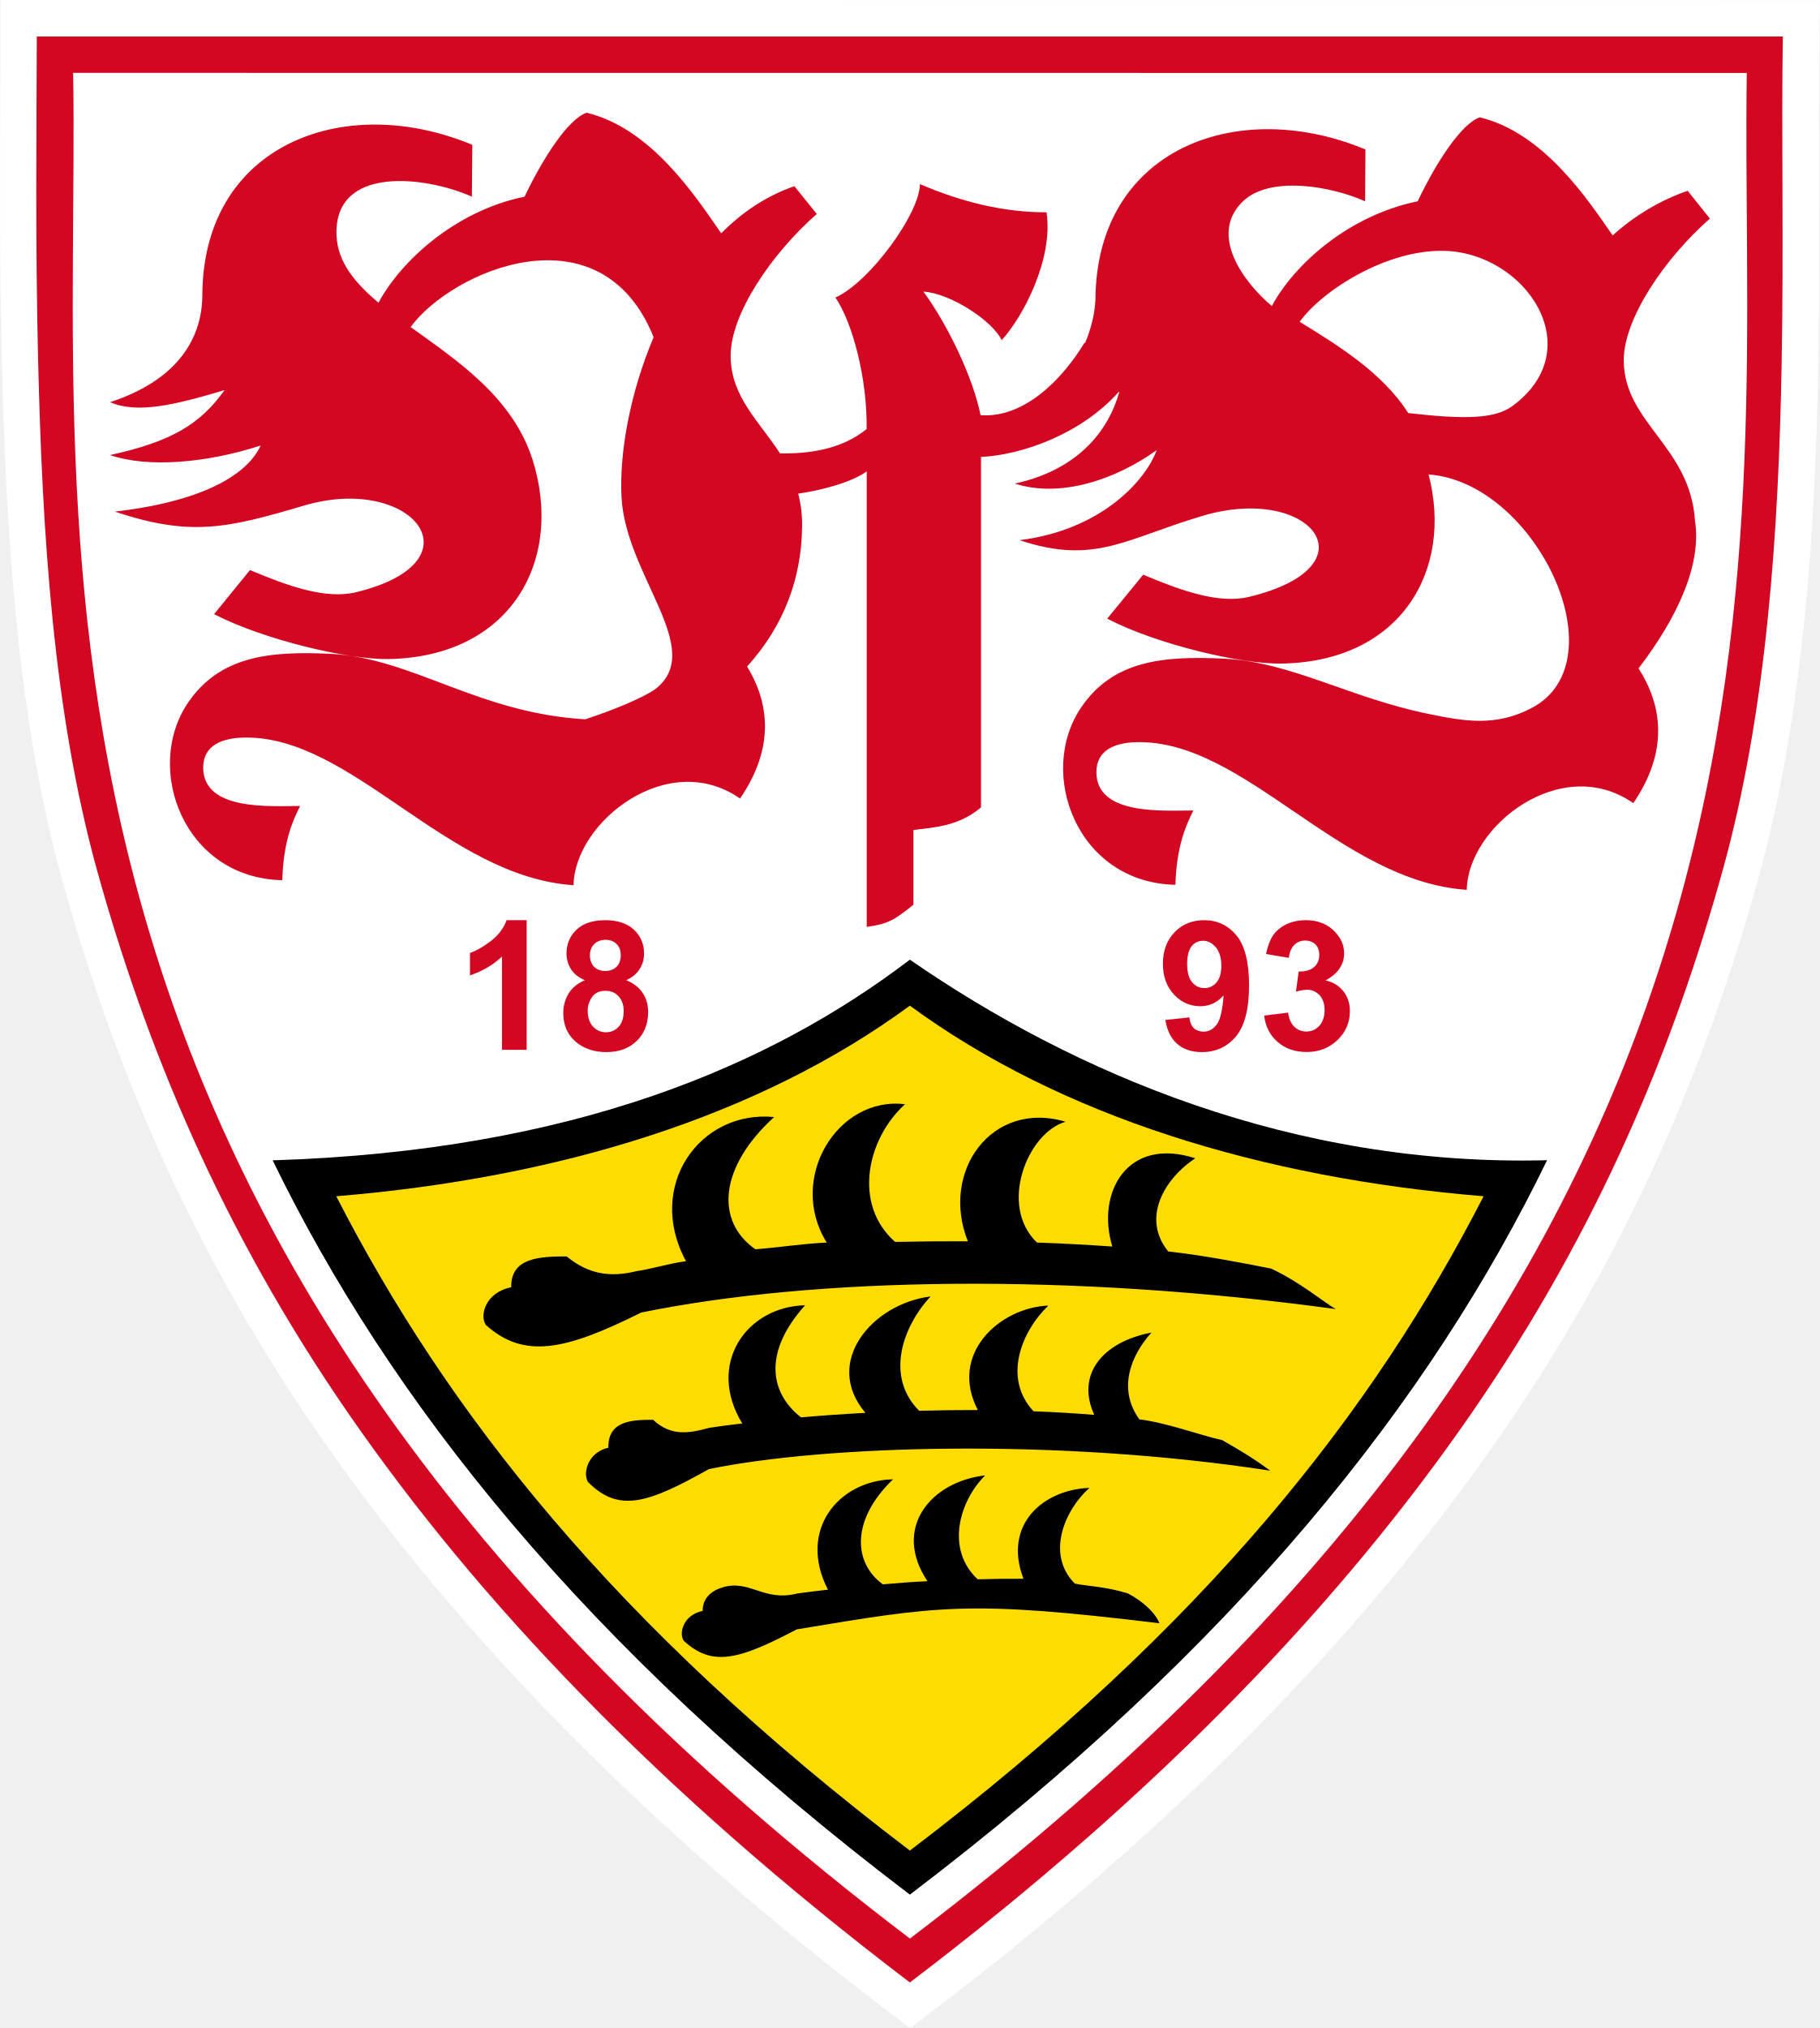
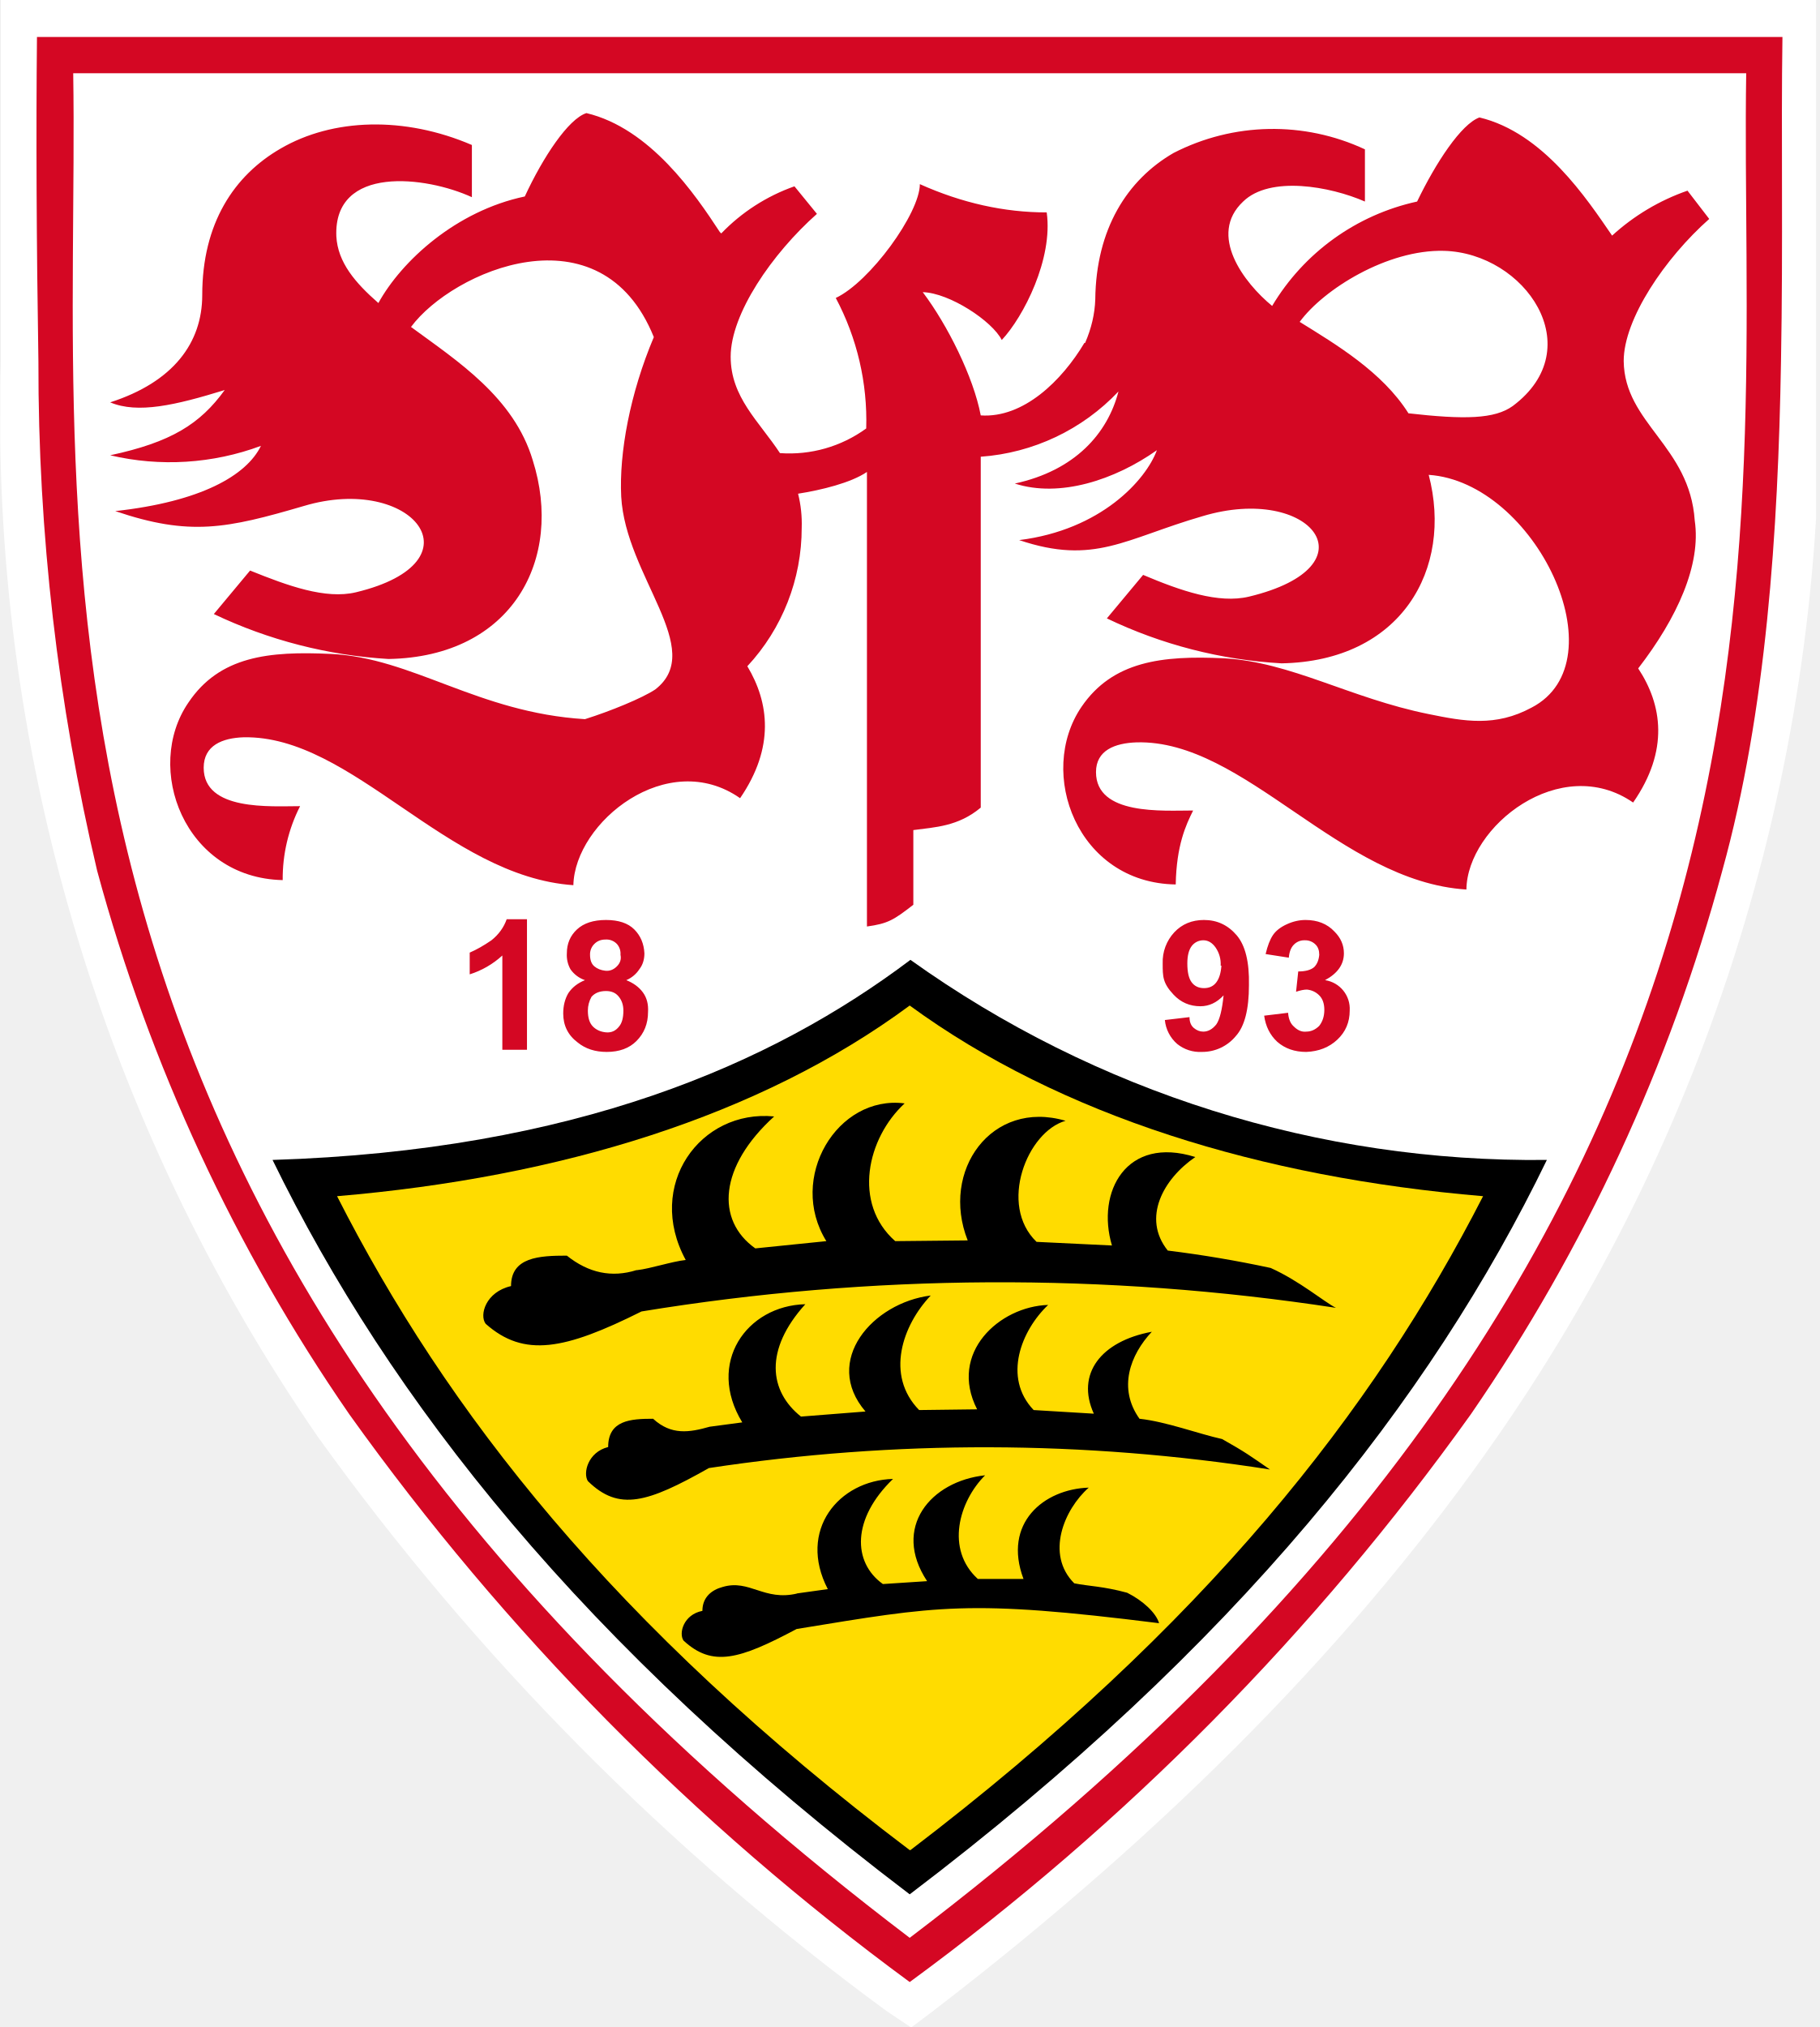
- <svg xmlns="http://www.w3.org/2000/svg" version="1.2" viewBox="6.13 5.23 250.99 279.64">
+ <svg xmlns="http://www.w3.org/2000/svg" viewBox="6.1 5.2 251 279.6">
  <defs data-source="https://football-logos.cc">
    <clipPath id="a">
-       <path d="M319.38 74.219h67.754v75.488H319.38z" />
+       <path d="M319.4 74.2H387v75.5h-67.7z" />
    </clipPath>
  </defs>
-   <g stroke-width=".27" data-source="https://football-logos.cc">
-     <g clip-path="url(#a)" transform="translate(-1177 -269.71)scale(3.7045)">
-       <path fill="#fff" d="m319.4 74.219-.004 1.352c0 .738-.004 1.504-.008 2.28-.016 2.962-.027 6.313.059 9.86.148 6.067.535 13.102 2.246 19.273 2.129 7.66 5.258 14.414 9.57 20.648 5.188 7.5 12.309 14.72 21.176 21.453l.82.621.817-.62c8.863-6.735 15.988-13.95 21.172-21.454 4.316-6.234 7.445-12.988 9.57-20.648 1.809-6.508 2.152-13.723 2.25-19.28.04-2.4.035-4.657.027-6.84-.008-1.86-.011-3.614.016-5.266l.02-1.375h-1.376l-65.004-.004z" />
+   <g stroke-width=".3" data-source="https://football-logos.cc">
+     <g clip-path="url(#a)" transform="translate(-1177 -269.7)scale(3.7045)">
+       <path fill="#fff" d="M319.4 74.2v13.5a67 67 0 0 0 11.8 40 96 96 0 0 0 21.2 21.4l.9.6.8-.6q13.3-10.2 21.1-21.5a67 67 0 0 0 11.9-39.9V74.2h-66.3z" />
    </g>
-     <path fill="#d40723" d="M131.615 278.593c-34.817-26.452-59.65-52.745-77.347-78.332-17.9-25.888-28.116-51.166-34.744-74.986-6.092-21.981-7.568-46.87-8.132-70.182-.405-16.467-.217-31.546-.188-44.832H252.01c-.217 13.299.13 28.363-.16 44.832-.405 23.313-2.04 48.203-8.146 70.182-6.614 23.819-16.83 49.1-34.744 74.986-17.684 25.584-42.517 51.878-77.347 78.332" />
-     <path fill="#fff" d="M16.22 15.277c1.027 63.714-13.603 159.25 115.402 257.26C260.642 174.54 246.013 79.005 247.039 15.291z" />
-     <path fill="#d40723" d="m180.477 145.268 3.3-.405c.115.84.39 1.49.853 1.939s1.027.666 1.679.666c.694 0 1.302-.275 1.78-.796.477-.536.723-1.26.723-2.17q0-1.282-.694-2.041c-.464-.492-1.028-.753-1.694-.753q-.651 0-1.562.26l.376-2.778c.926.015 1.62-.173 2.113-.607.492-.42.723-.984.723-1.693q0-.89-.52-1.433c-.362-.347-.84-.536-1.433-.536-.58 0-1.071.203-1.49.608-.406.405-.667.999-.753 1.78l-3.14-.535c.217-1.086.55-1.94.983-2.59.449-.637 1.057-1.144 1.853-1.52.781-.362 1.664-.55 2.648-.55 1.678 0 3.024.536 4.023 1.606.839.883 1.259 1.867 1.259 2.967q0 2.344-2.562 3.733c1.013.217 1.838.71 2.446 1.476.608.753.911 1.679.911 2.75 0 1.563-.564 2.894-1.707 3.994q-1.715 1.65-4.254 1.65c-1.621 0-2.952-.464-4.009-1.39-1.07-.926-1.678-2.142-1.852-3.632m-5.904-6.845c0-1.1-.26-1.953-.753-2.561-.52-.608-1.1-.912-1.765-.912-.622 0-1.158.246-1.563.738-.42.507-.637 1.317-.637 2.446 0 1.157.232 1.997.68 2.532.464.55 1.028.81 1.708.81.651 0 1.201-.26 1.65-.766.448-.521.68-1.288.68-2.287m-7.727 7.452 3.313-.361c.073.665.29 1.172.623 1.49q.521.478 1.345.478c.71 0 1.303-.319 1.795-.97.506-.651.81-1.982.955-4.023-.868.984-1.94 1.49-3.213 1.49-1.403 0-2.619-.535-3.632-1.62s-1.52-2.489-1.52-4.225c0-1.795.536-3.256 1.607-4.356 1.07-1.114 2.446-1.664 4.095-1.664 1.81 0 3.285.709 4.443 2.098 1.157 1.404 1.736 3.69 1.736 6.888 0 3.256-.607 5.6-1.809 7.047-1.2 1.433-2.763 2.156-4.717 2.156-1.375 0-2.503-.376-3.357-1.114-.868-.738-1.418-1.838-1.664-3.314m-79.662-1.302c0 .94.232 1.679.724 2.2.477.52 1.07.795 1.794.795.71 0 1.288-.26 1.751-.766.463-.507.695-1.23.695-2.186 0-.839-.246-1.505-.71-2.011-.462-.506-1.056-.752-1.78-.752-.839 0-1.46.274-1.866.853q-.608.869-.608 1.867m.304-7.626c0 .68.203 1.216.579 1.592.39.376.897.579 1.548.579.637 0 1.158-.203 1.549-.58.39-.39.578-.925.578-1.591 0-.651-.188-1.158-.578-1.548-.377-.377-.898-.58-1.52-.58-.651 0-1.172.203-1.563.594-.39.39-.593.897-.593 1.534m-.695 3.444c-.882-.376-1.519-.883-1.924-1.534a4.04 4.04 0 0 1-.608-2.142q0-1.995 1.39-3.299c.925-.868 2.242-1.302 3.964-1.302 1.679 0 2.996.434 3.936 1.302.926.868 1.404 1.968 1.404 3.3 0 .81-.217 1.562-.651 2.199-.42.637-1.028 1.129-1.81 1.476q1.477.586 2.258 1.736c.507.753.767 1.636.767 2.634 0 1.635-.52 2.981-1.577 4.008-1.042 1.013-2.431 1.534-4.182 1.534-1.606 0-2.952-.42-4.037-1.273q-1.91-1.498-1.91-4.124c0-.97.246-1.853.723-2.663.478-.796 1.23-1.418 2.258-1.852m-8.032 9.594h-3.4v-12.85c-1.245 1.157-2.72 2.025-4.414 2.59v-3.097c.897-.304 1.852-.854 2.909-1.664 1.042-.81 1.75-1.765 2.141-2.85h2.764zM194.443 25.839c-9.363-3.907-19.246-3.69-26.481.477-6.382 3.69-10.694 10.463-10.752 20.201-.101 1.997-.593 4.052-1.447 6.035l-.058-.073c-3.154 5.224-8.436 10.434-14.34 10-1.057-5.268-4.53-12.446-7.872-17.033 3.603.188 9.492 3.965 10.78 6.686 2.953-3.198 7.15-11.186 6.194-17.626-5.875 0-11.59-1.374-17.466-3.892 0 3.965-6.874 13.486-11.649 15.643 2.388 3.53 4.4 11.229 4.298 18.131-3.53 2.895-8.19 3.43-11.953 3.358-2.88-4.472-6.757-7.771-6.8-13.386-.059-5.817 5.686-14.196 11.88-19.622l-3.083-3.835c-3.864 1.331-7.177 3.56-10.1 6.497l-.16-.231c-3.53-5.108-9.594-14.283-18.407-16.396-2.518.869-5.976 6.165-8.552 11.577-9.493 1.939-17.018 8.812-20.143 14.615-3.27-2.735-5.615-5.585-5.788-9.203-.463-9.855 12.372-8.234 18.667-5.412l.058-7.149c-9.363-3.907-19.26-3.69-26.481.492-6.382 3.676-10.694 10.448-10.752 20.187-.015 6.642-4.11 11.996-12.72 14.803 3.748 1.636 8.914.391 15.788-1.664-3.358 4.718-7.395 7.134-15.802 8.958 5.253 1.809 13.4 1.085 20.78-1.317-1.91 4.153-8.234 7.742-20.115 9.116 10.376 3.459 15.383 2.345 26.062-.825 14.949-4.442 24.644 7.713 7.207 11.939-4.226 1.027-9.406-.868-14.63-3.053l-4.949 6.077c6.816 3.531 18.523 6.295 24.08 6.194 17.075-.333 24.122-13.834 19.868-27.408-2.72-8.653-10.376-13.718-16.844-18.377 5.701-7.771 26.22-16.714 33.514 1.403-3.27 7.728-4.746 15.976-4.428 22.054.564 10.867 11.75 21.026 4.63 26.495-1.736 1.23-6.222 3.04-9.637 4.139-14.847-.868-23.833-8.48-35.164-9.03-8.494-.405-15.252.348-19.608 6.73-6.165 9.058-.593 24.209 12.995 24.484.145-5.383 1.476-8.263 2.46-10.231-4.168 0-13.371.71-13.371-5.31.015-3.069 2.619-4.053 5.585-4.125 14.876-.333 27.929 19.188 45.495 20.36.13-8.697 12.995-18.899 22.965-11.953 4.82-7.061 4.009-13.211.97-18.204 5.18-5.73 7.481-12.257 7.583-19.174a17 17 0 0 0-.536-4.66c3.213-.477 7.279-1.519 9.45-3.067v62.802c2.923-.405 3.762-.897 6.44-3.053V119.68c2.951-.376 6.207-.506 9.318-3.111V68.236c5.514-.246 13.777-3.096 18.971-8.943.044-.014.073-.014.101-.029-1.577 5.688-6.02 10.839-14.412 12.648 6.237 1.997 13.776-.463 19.579-4.616-1.505 4.153-7.64 11.041-18.928 12.416 10.376 3.458 14.586-.188 25.266-3.357 14.948-4.443 23.862 6.946 6.425 11.17-4.225 1.028-9.42-.867-14.63-3.052l-4.963 6.063c6.815 3.545 18.522 6.309 24.093 6.193 16.511-.304 23.646-12.951 20.23-26.076 14.717 1.056 26.525 25.729 14.225 32.197-4.978 2.62-9.29 1.838-14.21.825-10.868-2.2-18.986-7.192-28.305-7.626-8.494-.405-15.252.318-19.608 6.7-6.179 9.059-.593 24.21 12.98 24.484.16-5.397 1.491-8.262 2.475-10.245-4.182 0-13.385.71-13.371-5.296 0-3.068 2.605-4.066 5.571-4.124 14.89-.333 27.943 19.188 45.51 20.36.116-8.697 12.98-18.899 22.965-11.953 4.934-7.235 3.965-13.53.723-18.58 5.398-7.062 8.726-14.312 7.786-20.39-.695-10.259-9.739-13.428-9.826-22.01-.058-5.816 5.702-14.195 11.88-19.622l-3.067-3.835c-3.748 1.288-7.308 3.416-10.347 6.15-3.545-5.136-9.58-14.18-18.32-16.279-2.532.868-5.99 6.165-8.567 11.577-9.478 1.939-16.988 8.639-20.114 14.441-3.806-3.183-8.798-9.796-3.98-14.441 3.72-3.56 12.113-2.113 16.845 0zm5.904 36.35c-3.574-5.643-10.013-9.536-14.977-12.59 3.3-4.5 12.126-9.97 19.926-9.781 11.186.26 20.158 13.428 9.478 21.358-2.46 1.824-6.526 1.91-14.427 1.013" />
-     <path d="M131.615 266.48c-45.177-34.31-71.86-68.315-87.882-101.252 41.59-1.288 68.852-13.183 87.882-27.668 22.719 15.7 52.863 28.55 87.881 27.653-16.004 32.935-42.701 66.94-87.881 101.266" />
-     <path fill="#ffdc00" d="M131.615 260.404c-40.924-31.083-63.962-60.69-79.11-90.223 30.765-2.533 58.376-11.041 79.11-26.28 20.765 15.224 48.362 23.747 79.124 26.28-15.15 29.535-38.19 59.142-79.124 90.223" />
-     <path d="M116.093 224.952c1.375-.188 2.793-.362 4.225-.521-4.225-8.161 1.433-15.064 8.986-15.223-5.744 5.484-5.585 11.446-1.418 14.485 2.735-.217 3.358-.304 6.15-.434-4.905-7.351.507-13.747 7.96-14.587-3.604 3.59-5.456 10.231-1.028 14.326 2.518-.057 3.806-.086 6.31-.072-2.88-7.583 2.85-12.314 9.101-12.531-3.43 3.053-6.034 9.174-2.011 13.197 1.953.39 3.979.362 7.264 1.331 2.141 1.086 3.892 2.779 4.399 4.139-26.481-3.213-30.403-2.402-50.01.84-7.916 4.152-11.635 5.252-15.6 1.562-.68-.984-.101-3.545 2.619-4.11-.03-1.809 1.288-2.807 2.735-3.241 3.748-1.143 5.687 2.026 10.318.84m-12.112-22.85c1.476-.217 2.98-.42 4.515-.594-4.992-8.19.579-16.12 8.668-16.293-5.673 6.294-5.022 11.953-.565 15.454 2.923-.26 5.89-.463 8.885-.622-5.947-7.018 1.013-15.078 8.987-16.048-3.85 4.124-6.295 11.042-1.578 15.759 2.706-.072 5.412-.101 8.09-.101-4.038-7.757 3.038-14.138 9.724-14.399-3.661 3.517-6.338 9.956-2.04 14.572 2.865.102 5.672.275 8.378.492-2.518-5.484 1.027-10.028 7.886-11.345-2.937 3.256-4.645 7.858-1.664 11.968 3.763.448 8.234 2.156 11.432 2.865 3.155 1.823 4.095 2.388 6.628 4.21-29.463-4.529-61.502-3.501-77.432-.216-8.465 4.76-12.445 6.034-16.67 1.78-.724-1.129-.116-4.066 2.807-4.732-.057-3.661 3.083-3.85 6.165-3.85 2.503 2.33 4.978 1.867 7.785 1.1M93.94 180.5c1.823-.232 4.89-1.158 6.8-1.36-5.614-10.347 1.897-20.882 12.156-19.883-7.626 6.946-8.118 14.384-2.59 18.233 3.618-.275 6.121-.738 9.84-.926-5.485-8.798 1.476-20.216 10.795-19.073-5.253 4.776-7.235 13.806-1.36 18.986 3.342-.072 6.7-.101 10.028-.087-3.835-9.623 3.3-19.52 13.486-16.482-5.253 1.49-9.29 11.562-3.95 16.656a289 289 0 0 1 10.39.55c-2.243-7.366 1.997-15.223 11.446-12.17-4.37 2.894-7.423 8.32-3.733 12.85 4.674.507 10.216 1.563 14.181 2.359 3.922 1.809 7.395 4.732 8.929 5.586-36.539-4.993-71.63-4.457-95.795.477-10.52 5.253-16.164 6.425-21.417 1.722-.897-1.23-.13-4.486 3.488-5.21-.072-4.051 3.835-4.253 7.64-4.253 3.112 2.56 6.18 2.894 9.667 2.025" />
+     <path fill="#d40723" d="M131.6 278.6a349 349 0 0 1-77.3-78.3 244 244 0 0 1-34.8-75 303 303 0 0 1-8.1-70.2q-.4-24.9-.2-44.8H252c-.2 13.3.1 28.3-.2 44.8-.4 23.3-2 48.2-8.1 70.2a244 244 0 0 1-34.7 75 348 348 0 0 1-77.4 78.3" />
+     <path fill="#fff" d="M16.2 15.3c1 63.7-13.6 159.2 115.4 257.2C260.6 174.5 246 79 247 15.3z" />
+     <path fill="#d40723" d="m180.5 145.3 3.3-.4q.1 1.3.8 1.9.8.8 1.7.7 1 0 1.8-.8.7-.9.7-2.2t-.7-2-1.7-.8q-.6 0-1.5.3l.3-2.8q1.5 0 2.2-.6.6-.6.7-1.7 0-.9-.5-1.4a2 2 0 0 0-1.5-.6 2 2 0 0 0-1.5.6q-.6.6-.7 1.8l-3.2-.5q.4-1.7 1-2.6t1.9-1.5 2.6-.6q2.5 0 4 1.6 1.3 1.3 1.3 3 0 2.3-2.6 3.7a4 4 0 0 1 3.4 4.2q0 2.4-1.7 4t-4.3 1.7q-2.4 0-4-1.4-1.5-1.4-1.8-3.6m-6-6.9a4 4 0 0 0-.7-2.5q-.7-1-1.7-1a2 2 0 0 0-1.6.8q-.6.8-.6 2.4 0 1.8.6 2.6t1.7.8 1.7-.8.7-2.3m-7.8 7.5 3.4-.4q0 1 .6 1.5t1.3.5q1 0 1.8-1 .7-1 1-4-1.4 1.5-3.2 1.5-2.2 0-3.7-1.6c-1.5-1.6-1.5-2.5-1.5-4.3a6 6 0 0 1 1.6-4.3q1.6-1.7 4.1-1.7 2.7 0 4.5 2.1t1.7 6.9q0 5-1.8 7a6 6 0 0 1-4.7 2.2 5 5 0 0 1-3.4-1.1 5 5 0 0 1-1.7-3.3m-79.6-1.3q0 1.5.7 2.2t1.8.8 1.8-.8q.6-.7.6-2.2 0-1.2-.7-2-.6-.7-1.7-.7-1.3 0-2 .8-.5.9-.5 1.9m.3-7.7q0 1.1.6 1.6t1.5.6 1.6-.6.5-1.6a2 2 0 0 0-.5-1.5 2 2 0 0 0-1.6-.6q-.9 0-1.5.6a2 2 0 0 0-.6 1.5m-.7 3.5a4 4 0 0 1-2-1.5 4 4 0 0 1-.5-2.2q0-2 1.4-3.3t4-1.3 3.9 1.3 1.4 3.3q0 1.3-.7 2.2a4 4 0 0 1-1.8 1.5q1.5.6 2.3 1.7t.7 2.7q0 2.4-1.6 4-1.5 1.5-4.1 1.5-2.4 0-4-1.3-2-1.5-2-4 0-1.6.7-2.8.8-1.2 2.3-1.8m-8 9.6h-3.4v-13a12 12 0 0 1-4.5 2.6v-3q1.4-.6 3-1.7 1.5-1.2 2.1-2.9h2.8zM194.4 25.8a30 30 0 0 0-26.4.5c-6.4 3.7-10.7 10.5-10.8 20.2q-.1 3-1.4 6h-.1c-3.1 5.2-8.4 10.4-14.3 10-1-5.3-4.6-12.5-8-17 3.7.1 9.6 4 10.9 6.6 3-3.2 7.1-11.2 6.2-17.6q-8.8 0-17.5-3.9c0 4-6.9 13.5-11.6 15.7a36 36 0 0 1 4.2 18 18 18 0 0 1-11.9 3.4c-2.9-4.4-6.8-7.7-6.8-13.3 0-5.9 5.7-14.2 11.9-19.7l-3.1-3.8a26 26 0 0 0-10.1 6.5l-.2-.2C102 32 95.8 22.9 87 20.8c-2.5.8-6 6.1-8.5 11.5-9.5 2-17 8.9-20.2 14.7-3.2-2.8-5.6-5.6-5.8-9.2-.4-9.9 12.4-8.3 18.7-5.4v-7.2c-9.3-4-19.2-3.7-26.4.5C38.4 29.4 34 36 34 45.9c0 6.6-4 12-12.7 14.8 3.8 1.6 9 .4 15.8-1.7-3.4 4.7-7.4 7.2-15.8 9a36 36 0 0 0 20.8-1.3c-2 4.1-8.3 7.7-20.1 9 10.3 3.5 15.4 2.4 26-.7 15-4.5 24.7 7.7 7.2 11.9-4.2 1-9.4-.9-14.6-3l-5 6a65 65 0 0 0 24.1 6.2c17.1-.3 24.2-13.8 19.9-27.4C77 60 69.2 55 62.8 50.3c5.7-7.7 26.2-16.7 33.5 1.4-3.3 7.8-4.8 16-4.5 22 .6 11 11.8 21.1 4.7 26.6-1.8 1.2-6.2 3-9.7 4.1-14.8-.9-23.8-8.5-35.1-9-8.5-.4-15.3.3-19.6 6.7-6.2 9-.6 24.2 13 24.5a22 22 0 0 1 2.4-10.2c-4.1 0-13.3.7-13.3-5.3 0-3.1 2.6-4.1 5.5-4.2 15-.3 28 19.2 45.5 20.4.2-8.7 13-19 23-12 4.8-7 4-13.2 1-18.2a28 28 0 0 0 7.5-19.1 17 17 0 0 0-.5-4.7c3.2-.5 7.3-1.5 9.5-3V133c2.9-.4 3.7-.9 6.4-3v-10.3c3-.4 6.2-.5 9.3-3.1V68.2a29 29 0 0 0 19-9c-1.5 5.8-6 10.9-14.3 12.7 6.2 2 13.8-.5 19.6-4.6-1.5 4.1-7.7 11-19 12.4 10.4 3.5 14.6-.2 25.3-3.3 15-4.5 23.9 6.9 6.4 11.1-4.2 1-9.4-.8-14.6-3l-5 6a64 64 0 0 0 24.1 6.2c16.5-.3 23.7-13 20.3-26 14.7 1 26.5 25.7 14.2 32.1-5 2.7-9.3 1.9-14.2.9-10.9-2.2-19-7.2-28.3-7.7-8.5-.4-15.3.4-19.6 6.7-6.2 9.1-.6 24.3 13 24.5.1-5.4 1.4-8.2 2.4-10.2-4.2 0-13.4.7-13.4-5.3 0-3 2.6-4 5.6-4.1 14.9-.4 28 19.2 45.5 20.3.1-8.7 13-18.9 23-12 5-7.2 4-13.5.7-18.5 5.4-7 8.7-14.3 7.8-20.4-.7-10.3-9.7-13.4-9.8-22 0-5.8 5.7-14.2 11.8-19.6l-3-3.9a30 30 0 0 0-10.4 6.2c-3.5-5.1-9.5-14.2-18.3-16.3-2.5.9-6 6.2-8.6 11.6a31 31 0 0 0-20 14.4c-3.9-3.2-8.9-9.8-4-14.4 3.7-3.6 12-2.1 16.8 0zm6 36.4c-3.6-5.7-10-9.5-15-12.6 3.3-4.5 12.1-10 19.9-9.8 11.2.3 20.2 13.4 9.5 21.4-2.5 1.8-6.6 1.9-14.5 1" />
+     <path d="M131.6 266.5c-45.2-34.3-71.8-68.3-87.9-101.3 41.6-1.3 68.9-13.2 88-27.6a148 148 0 0 0 87.8 27.6c-16 33-42.7 67-87.9 101.3" />
+     <path fill="#ffdc00" d="M131.6 260.4c-41-31-64-60.7-79-90.2 30.7-2.6 58.3-11 79-26.3 20.8 15.2 48.4 23.7 79.1 26.3-15.1 29.5-38.2 59.1-79 90.2" />
+     <path d="m116 225 4.3-.6c-4.2-8.1 1.5-15 9-15.2-5.7 5.5-5.6 11.5-1.4 14.5l6.1-.4c-4.9-7.4.5-13.8 8-14.6-3.6 3.6-5.5 10.2-1 14.3h6.3c-2.9-7.7 2.8-12.4 9-12.6-3.4 3-6 9.2-2 13.2 2 .4 4 .4 7.3 1.3 2.2 1.1 4 2.8 4.4 4.2-26.4-3.3-30.4-2.4-50 .8-7.9 4.2-11.6 5.3-15.6 1.6-.7-1 0-3.6 2.6-4.1 0-1.9 1.3-2.9 2.8-3.3 3.7-1.1 5.7 2 10.3.9M104 202l4.5-.6c-5-8.2.6-16.1 8.7-16.3-5.7 6.3-5 12-.6 15.5l8.9-.7c-6-7 1-15 9-16-3.9 4.1-6.3 11-1.6 15.8l8-.1c-4-7.8 3.1-14.2 9.8-14.4-3.7 3.5-6.3 10-2 14.5l8.3.5c-2.5-5.5 1-10 8-11.3-3 3.2-4.7 7.8-1.7 12 3.7.4 8.2 2.1 11.4 2.8 3.2 1.8 4 2.4 6.6 4.2a254 254 0 0 0-77.4-.2c-8.5 4.8-12.4 6-16.7 1.8-.7-1.1 0-4 2.8-4.7 0-3.7 3.1-3.9 6.2-3.9 2.5 2.3 5 1.9 7.8 1.1m-10-21.6c1.8-.2 4.8-1.2 6.7-1.4-5.6-10.3 2-20.8 12.2-19.8-7.6 6.9-8.1 14.3-2.6 18.2l9.8-1c-5.4-8.7 1.5-20.2 10.8-19-5.2 4.8-7.2 13.8-1.3 19l10-.1c-3.8-9.6 3.3-19.5 13.5-16.5-5.3 1.5-9.3 11.6-4 16.7l10.4.5c-2.2-7.4 2-15.2 11.5-12.2-4.4 3-7.4 8.4-3.8 12.9a161 161 0 0 1 14.2 2.4c4 1.8 7.4 4.7 9 5.5a306 306 0 0 0-95.8.5c-10.6 5.3-16.2 6.4-21.5 1.7-.9-1.2 0-4.4 3.5-5.2 0-4 3.9-4.2 7.7-4.2q4.5 3.6 9.6 2" />
  </g>
</svg>
